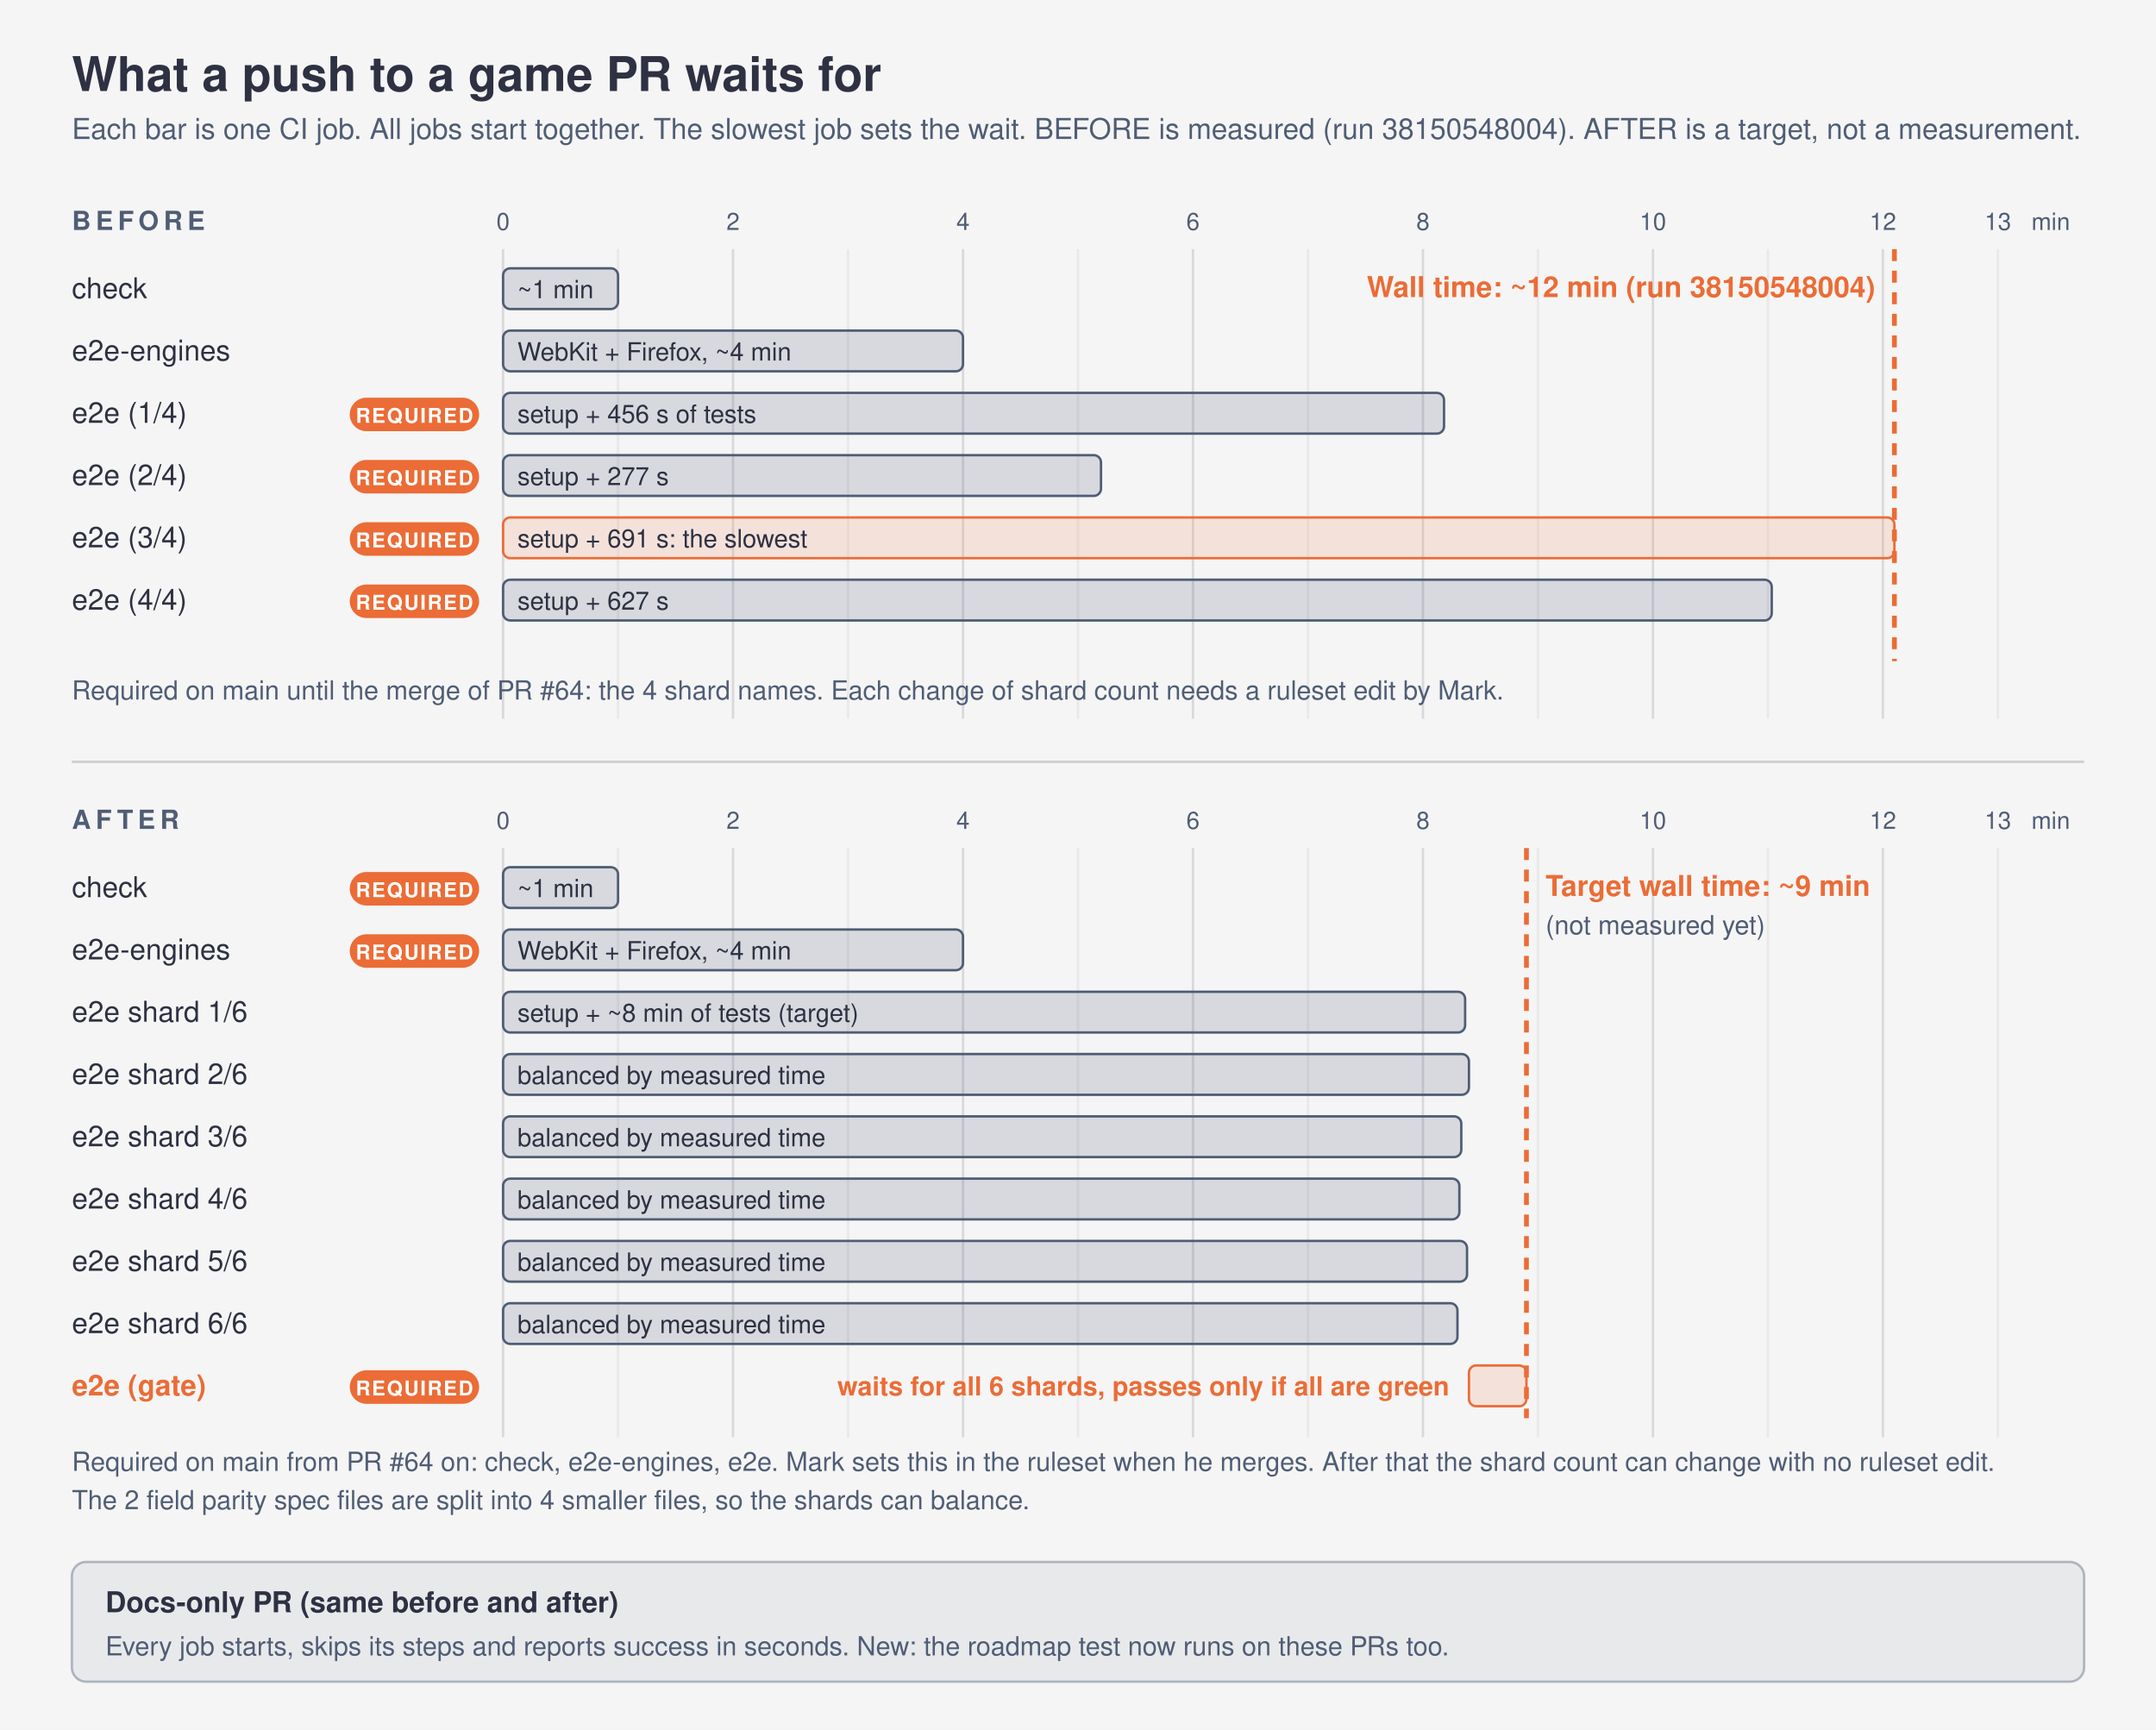
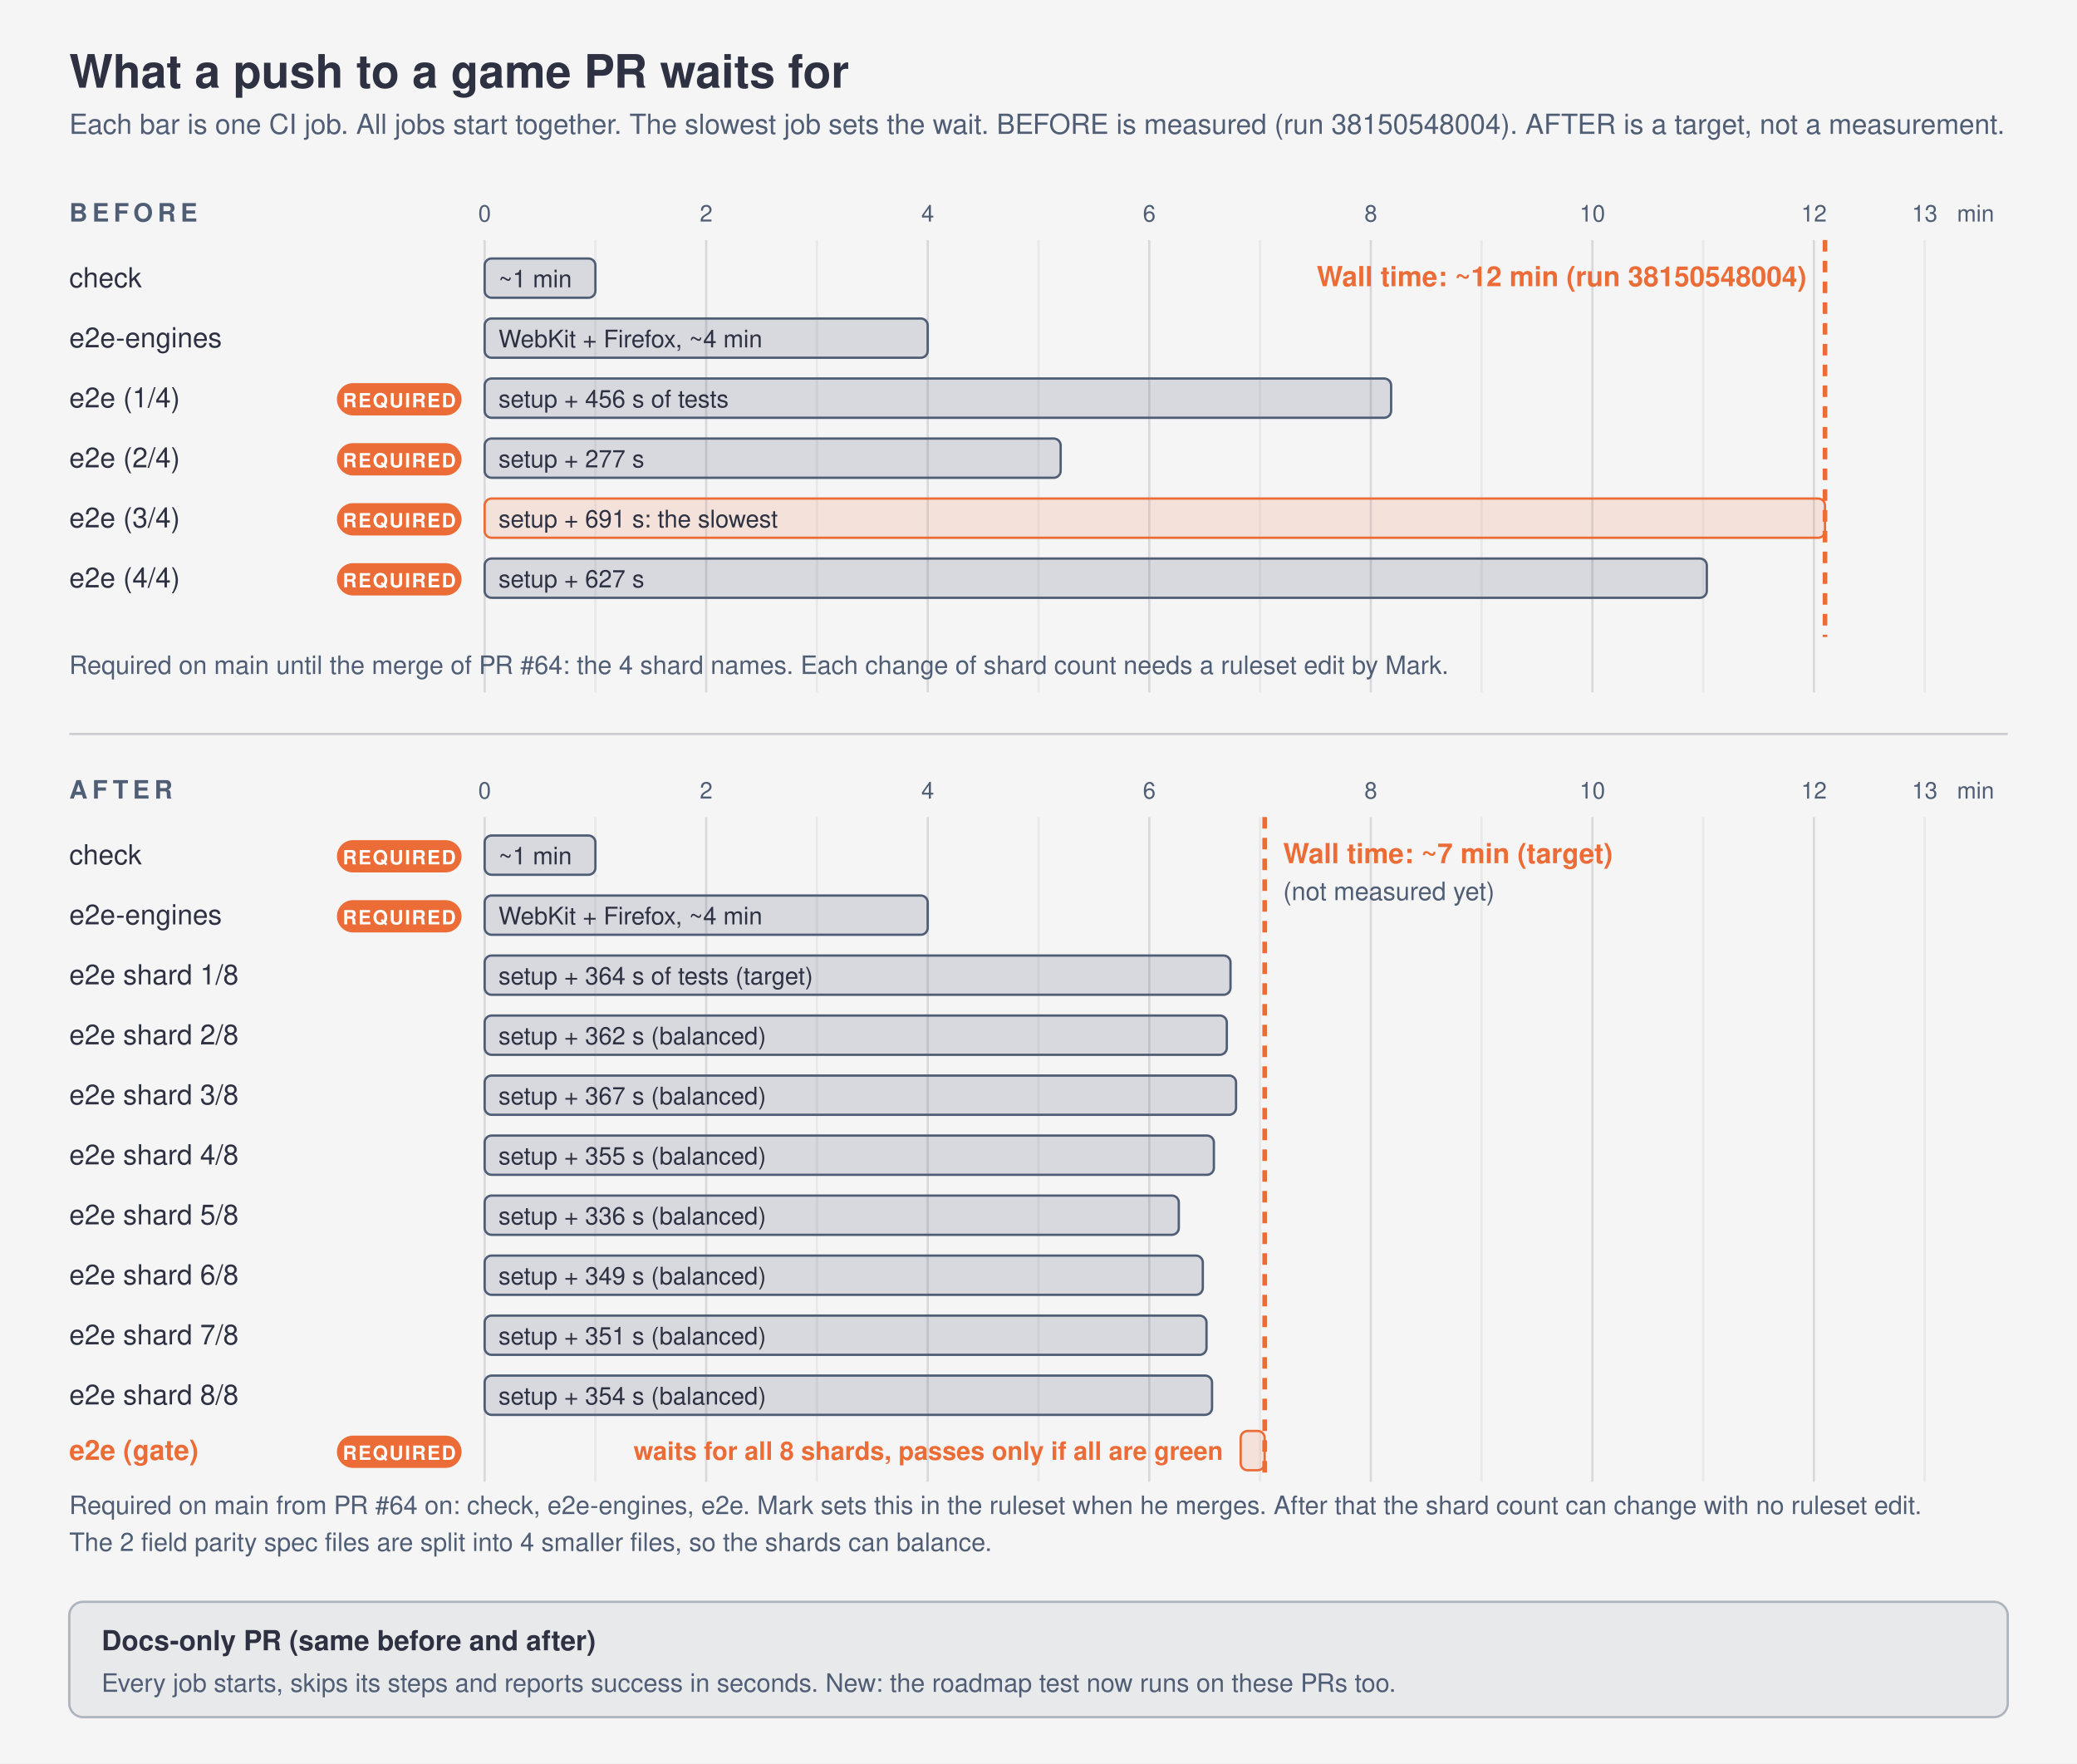
- <svg xmlns="http://www.w3.org/2000/svg" viewBox="0 0 900 722" width="900" height="722" font-family="system-ui,-apple-system,Segoe UI,Helvetica,Arial,sans-serif">
-   <rect width="900" height="722" fill="#f5f5f5" />
+ <svg xmlns="http://www.w3.org/2000/svg" viewBox="0 0 900 764" width="900" height="764" font-family="system-ui,-apple-system,Segoe UI,Helvetica,Arial,sans-serif">
+   <rect width="900" height="764" fill="#f5f5f5" />
  <text x="30" y="38" font-size="20" font-weight="700" fill="#2d3142">What a push to a game PR waits for</text>
  <text x="30" y="58" font-size="12" fill="#4f5d75">Each bar is one CI job. All jobs start together. The slowest job sets the wait. BEFORE is measured (run 38150548004). AFTER is a target, not a measurement.</text>
  <text x="30" y="96" font-size="11" font-weight="700" fill="#4f5d75" letter-spacing="2">BEFORE</text>
  <text x="210" y="96" font-size="10" text-anchor="middle" fill="#4f5d75">0</text>
  <text x="306" y="96" font-size="10" text-anchor="middle" fill="#4f5d75">2</text>
  <text x="402" y="96" font-size="10" text-anchor="middle" fill="#4f5d75">4</text>
  <text x="498" y="96" font-size="10" text-anchor="middle" fill="#4f5d75">6</text>
  <text x="594" y="96" font-size="10" text-anchor="middle" fill="#4f5d75">8</text>
  <text x="690" y="96" font-size="10" text-anchor="middle" fill="#4f5d75">10</text>
  <text x="786" y="96" font-size="10" text-anchor="middle" fill="#4f5d75">12</text>
  <text x="834" y="96" font-size="10" text-anchor="middle" fill="#4f5d75">13</text>
  <text x="848" y="96" font-size="10" fill="#4f5d75">min</text>
  <line x1="210" y1="104" x2="210" y2="300" stroke="#2d3142" stroke-opacity="0.14" />
  <line x1="258" y1="104" x2="258" y2="300" stroke="#2d3142" stroke-opacity="0.06" />
  <line x1="306" y1="104" x2="306" y2="300" stroke="#2d3142" stroke-opacity="0.14" />
  <line x1="354" y1="104" x2="354" y2="300" stroke="#2d3142" stroke-opacity="0.06" />
  <line x1="402" y1="104" x2="402" y2="300" stroke="#2d3142" stroke-opacity="0.14" />
  <line x1="450" y1="104" x2="450" y2="300" stroke="#2d3142" stroke-opacity="0.06" />
  <line x1="498" y1="104" x2="498" y2="300" stroke="#2d3142" stroke-opacity="0.14" />
  <line x1="546" y1="104" x2="546" y2="300" stroke="#2d3142" stroke-opacity="0.06" />
  <line x1="594" y1="104" x2="594" y2="300" stroke="#2d3142" stroke-opacity="0.14" />
  <line x1="642" y1="104" x2="642" y2="300" stroke="#2d3142" stroke-opacity="0.06" />
  <line x1="690" y1="104" x2="690" y2="300" stroke="#2d3142" stroke-opacity="0.14" />
  <line x1="738" y1="104" x2="738" y2="300" stroke="#2d3142" stroke-opacity="0.06" />
  <line x1="786" y1="104" x2="786" y2="300" stroke="#2d3142" stroke-opacity="0.14" />
  <line x1="834" y1="104" x2="834" y2="300" stroke="#2d3142" stroke-opacity="0.06" />
  <text x="30" y="124.5" font-size="12" font-weight="400" fill="#2d3142">check</text>
  <rect x="210" y="112" width="48.0" height="17" rx="3" fill="rgba(79,93,117,0.18)" stroke="#4f5d75" />
  <text x="216" y="124.5" font-size="10.5" fill="#2d3142">~1 min</text>
  <text x="30" y="150.5" font-size="12" font-weight="400" fill="#2d3142">e2e-engines</text>
  <rect x="210" y="138" width="192.0" height="17" rx="3" fill="rgba(79,93,117,0.18)" stroke="#4f5d75" />
  <text x="216" y="150.5" font-size="10.5" fill="#2d3142">WebKit + Firefox, ~4 min</text>
  <text x="30" y="176.5" font-size="12" font-weight="400" fill="#2d3142">e2e (1/4)</text>
  <rect x="210" y="164" width="392.8" height="17" rx="3" fill="rgba(79,93,117,0.18)" stroke="#4f5d75" />
  <text x="216" y="176.5" font-size="10.5" fill="#2d3142">setup + 456 s of tests</text>
  <rect x="146" y="166" width="54" height="14" rx="7" fill="#eb6c36" />
  <text x="173" y="176.5" font-size="8.5" font-weight="700" text-anchor="middle" fill="#fff" letter-spacing="0.6">REQUIRED</text>
  <text x="30" y="202.5" font-size="12" font-weight="400" fill="#2d3142">e2e (2/4)</text>
  <rect x="210" y="190" width="249.6" height="17" rx="3" fill="rgba(79,93,117,0.18)" stroke="#4f5d75" />
  <text x="216" y="202.5" font-size="10.5" fill="#2d3142">setup + 277 s</text>
  <rect x="146" y="192" width="54" height="14" rx="7" fill="#eb6c36" />
  <text x="173" y="202.5" font-size="8.5" font-weight="700" text-anchor="middle" fill="#fff" letter-spacing="0.6">REQUIRED</text>
  <text x="30" y="228.5" font-size="12" font-weight="400" fill="#2d3142">e2e (3/4)</text>
  <rect x="210" y="216" width="580.8" height="17" rx="3" fill="rgba(235,108,54,0.14)" stroke="#eb6c36" />
  <text x="216" y="228.5" font-size="10.5" fill="#2d3142">setup + 691 s: the slowest</text>
  <rect x="146" y="218" width="54" height="14" rx="7" fill="#eb6c36" />
  <text x="173" y="228.5" font-size="8.5" font-weight="700" text-anchor="middle" fill="#fff" letter-spacing="0.6">REQUIRED</text>
  <text x="30" y="254.5" font-size="12" font-weight="400" fill="#2d3142">e2e (4/4)</text>
  <rect x="210" y="242" width="529.6" height="17" rx="3" fill="rgba(79,93,117,0.18)" stroke="#4f5d75" />
  <text x="216" y="254.5" font-size="10.5" fill="#2d3142">setup + 627 s</text>
  <rect x="146" y="244" width="54" height="14" rx="7" fill="#eb6c36" />
  <text x="173" y="254.5" font-size="8.5" font-weight="700" text-anchor="middle" fill="#fff" letter-spacing="0.6">REQUIRED</text>
  <line x1="790.8" y1="104" x2="790.8" y2="276" stroke="#eb6c36" stroke-width="2" stroke-dasharray="5 4" />
  <text x="782.8" y="124" text-anchor="end" font-size="12" font-weight="700" fill="#eb6c36">Wall time: ~12 min (run 38150548004)</text>
  <text x="30" y="292" font-size="11" fill="#4f5d75">Required on main until the merge of PR #64: the 4 shard names. Each change of shard count needs a ruleset edit by Mark.</text>
  <line x1="30" y1="318" x2="870" y2="318" stroke="#2d3142" stroke-opacity="0.2" />
  <text x="30" y="346" font-size="11" font-weight="700" fill="#4f5d75" letter-spacing="2">AFTER</text>
  <text x="210" y="346" font-size="10" text-anchor="middle" fill="#4f5d75">0</text>
  <text x="306" y="346" font-size="10" text-anchor="middle" fill="#4f5d75">2</text>
  <text x="402" y="346" font-size="10" text-anchor="middle" fill="#4f5d75">4</text>
  <text x="498" y="346" font-size="10" text-anchor="middle" fill="#4f5d75">6</text>
  <text x="594" y="346" font-size="10" text-anchor="middle" fill="#4f5d75">8</text>
  <text x="690" y="346" font-size="10" text-anchor="middle" fill="#4f5d75">10</text>
  <text x="786" y="346" font-size="10" text-anchor="middle" fill="#4f5d75">12</text>
  <text x="834" y="346" font-size="10" text-anchor="middle" fill="#4f5d75">13</text>
  <text x="848" y="346" font-size="10" fill="#4f5d75">min</text>
-   <line x1="210" y1="354" x2="210" y2="600" stroke="#2d3142" stroke-opacity="0.14" />
-   <line x1="258" y1="354" x2="258" y2="600" stroke="#2d3142" stroke-opacity="0.06" />
-   <line x1="306" y1="354" x2="306" y2="600" stroke="#2d3142" stroke-opacity="0.14" />
-   <line x1="354" y1="354" x2="354" y2="600" stroke="#2d3142" stroke-opacity="0.06" />
-   <line x1="402" y1="354" x2="402" y2="600" stroke="#2d3142" stroke-opacity="0.14" />
-   <line x1="450" y1="354" x2="450" y2="600" stroke="#2d3142" stroke-opacity="0.06" />
-   <line x1="498" y1="354" x2="498" y2="600" stroke="#2d3142" stroke-opacity="0.14" />
-   <line x1="546" y1="354" x2="546" y2="600" stroke="#2d3142" stroke-opacity="0.06" />
-   <line x1="594" y1="354" x2="594" y2="600" stroke="#2d3142" stroke-opacity="0.14" />
-   <line x1="642" y1="354" x2="642" y2="600" stroke="#2d3142" stroke-opacity="0.06" />
-   <line x1="690" y1="354" x2="690" y2="600" stroke="#2d3142" stroke-opacity="0.14" />
-   <line x1="738" y1="354" x2="738" y2="600" stroke="#2d3142" stroke-opacity="0.06" />
-   <line x1="786" y1="354" x2="786" y2="600" stroke="#2d3142" stroke-opacity="0.14" />
-   <line x1="834" y1="354" x2="834" y2="600" stroke="#2d3142" stroke-opacity="0.06" />
+   <line x1="210" y1="354" x2="210" y2="642" stroke="#2d3142" stroke-opacity="0.14" />
+   <line x1="258" y1="354" x2="258" y2="642" stroke="#2d3142" stroke-opacity="0.06" />
+   <line x1="306" y1="354" x2="306" y2="642" stroke="#2d3142" stroke-opacity="0.14" />
+   <line x1="354" y1="354" x2="354" y2="642" stroke="#2d3142" stroke-opacity="0.06" />
+   <line x1="402" y1="354" x2="402" y2="642" stroke="#2d3142" stroke-opacity="0.14" />
+   <line x1="450" y1="354" x2="450" y2="642" stroke="#2d3142" stroke-opacity="0.06" />
+   <line x1="498" y1="354" x2="498" y2="642" stroke="#2d3142" stroke-opacity="0.14" />
+   <line x1="546" y1="354" x2="546" y2="642" stroke="#2d3142" stroke-opacity="0.06" />
+   <line x1="594" y1="354" x2="594" y2="642" stroke="#2d3142" stroke-opacity="0.14" />
+   <line x1="642" y1="354" x2="642" y2="642" stroke="#2d3142" stroke-opacity="0.06" />
+   <line x1="690" y1="354" x2="690" y2="642" stroke="#2d3142" stroke-opacity="0.14" />
+   <line x1="738" y1="354" x2="738" y2="642" stroke="#2d3142" stroke-opacity="0.06" />
+   <line x1="786" y1="354" x2="786" y2="642" stroke="#2d3142" stroke-opacity="0.14" />
+   <line x1="834" y1="354" x2="834" y2="642" stroke="#2d3142" stroke-opacity="0.06" />
  <text x="30" y="374.5" font-size="12" font-weight="400" fill="#2d3142">check</text>
  <rect x="146" y="364" width="54" height="14" rx="7" fill="#eb6c36" />
  <text x="173" y="374.5" font-size="8.5" font-weight="700" text-anchor="middle" fill="#fff" letter-spacing="0.6">REQUIRED</text>
  <rect x="210" y="362" width="48.0" height="17" rx="3" fill="rgba(79,93,117,0.18)" stroke="#4f5d75" />
  <text x="216" y="374.5" font-size="10.5" fill="#2d3142">~1 min</text>
  <text x="30" y="400.5" font-size="12" font-weight="400" fill="#2d3142">e2e-engines</text>
  <rect x="146" y="390" width="54" height="14" rx="7" fill="#eb6c36" />
  <text x="173" y="400.5" font-size="8.5" font-weight="700" text-anchor="middle" fill="#fff" letter-spacing="0.6">REQUIRED</text>
  <rect x="210" y="388" width="192.0" height="17" rx="3" fill="rgba(79,93,117,0.18)" stroke="#4f5d75" />
  <text x="216" y="400.5" font-size="10.5" fill="#2d3142">WebKit + Firefox, ~4 min</text>
-   <text x="30" y="426.5" font-size="12" font-weight="400" fill="#2d3142">e2e shard 1/6</text>
-   <rect x="210" y="414" width="401.6" height="17" rx="3" fill="rgba(79,93,117,0.18)" stroke="#4f5d75" />
-   <text x="216" y="426.5" font-size="10.5" fill="#2d3142">setup + ~8 min of tests (target)</text>
-   <text x="30" y="452.5" font-size="12" font-weight="400" fill="#2d3142">e2e shard 2/6</text>
-   <rect x="210" y="440" width="403.2" height="17" rx="3" fill="rgba(79,93,117,0.18)" stroke="#4f5d75" />
-   <text x="216" y="452.5" font-size="10.5" fill="#2d3142">balanced by measured time</text>
-   <text x="30" y="478.5" font-size="12" font-weight="400" fill="#2d3142">e2e shard 3/6</text>
-   <rect x="210" y="466" width="400.0" height="17" rx="3" fill="rgba(79,93,117,0.18)" stroke="#4f5d75" />
-   <text x="216" y="478.5" font-size="10.5" fill="#2d3142">balanced by measured time</text>
-   <text x="30" y="504.5" font-size="12" font-weight="400" fill="#2d3142">e2e shard 4/6</text>
-   <rect x="210" y="492" width="399.2" height="17" rx="3" fill="rgba(79,93,117,0.18)" stroke="#4f5d75" />
-   <text x="216" y="504.5" font-size="10.5" fill="#2d3142">balanced by measured time</text>
-   <text x="30" y="530.5" font-size="12" font-weight="400" fill="#2d3142">e2e shard 5/6</text>
-   <rect x="210" y="518" width="402.4" height="17" rx="3" fill="rgba(79,93,117,0.18)" stroke="#4f5d75" />
-   <text x="216" y="530.5" font-size="10.5" fill="#2d3142">balanced by measured time</text>
-   <text x="30" y="556.5" font-size="12" font-weight="400" fill="#2d3142">e2e shard 6/6</text>
-   <rect x="210" y="544" width="398.4" height="17" rx="3" fill="rgba(79,93,117,0.18)" stroke="#4f5d75" />
-   <text x="216" y="556.5" font-size="10.5" fill="#2d3142">balanced by measured time</text>
-   <text x="30" y="582.5" font-size="12" font-weight="600" fill="#eb6c36">e2e (gate)</text>
-   <rect x="146" y="572" width="54" height="14" rx="7" fill="#eb6c36" />
-   <text x="173" y="582.5" font-size="8.5" font-weight="700" text-anchor="middle" fill="#fff" letter-spacing="0.6">REQUIRED</text>
-   <rect x="613.2" y="570" width="24.0" height="17" rx="3" fill="rgba(235,108,54,0.14)" stroke="#eb6c36" />
-   <text x="619.2" y="582.5" font-size="10.5" fill="#2d3142" />
-   <text x="605" y="582.5" text-anchor="end" font-size="11" font-weight="600" fill="#eb6c36">waits for all 6 shards, passes only if all are green</text>
-   <line x1="637.2" y1="354" x2="637.2" y2="592" stroke="#eb6c36" stroke-width="2" stroke-dasharray="5 4" />
-   <text x="645.2" y="374" font-size="12" font-weight="700" fill="#eb6c36">Target wall time: ~9 min</text>
-   <text x="645.2" y="390" font-size="11" fill="#4f5d75">(not measured yet)</text>
-   <text x="30" y="614" font-size="11" fill="#4f5d75">Required on main from PR #64 on: check, e2e-engines, e2e. Mark sets this in the ruleset when he merges. After that the shard count can change with no ruleset edit.</text>
-   <text x="30" y="630" font-size="11" fill="#4f5d75">The 2 field parity spec files are split into 4 smaller files, so the shards can balance.</text>
-   <rect x="30" y="652" width="840" height="50" rx="6" fill="rgba(79,93,117,0.08)" stroke="#4f5d75" stroke-opacity="0.4" />
-   <text x="44" y="673" font-size="12" font-weight="700" fill="#2d3142">Docs-only PR (same before and after)</text>
-   <text x="44" y="691" font-size="11" fill="#4f5d75">Every job starts, skips its steps and reports success in seconds. New: the roadmap test now runs on these PRs too.</text>
+   <text x="30" y="426.5" font-size="12" font-weight="400" fill="#2d3142">e2e shard 1/8</text>
+   <rect x="210" y="414" width="323.2" height="17" rx="3" fill="rgba(79,93,117,0.18)" stroke="#4f5d75" />
+   <text x="216" y="426.5" font-size="10.5" fill="#2d3142">setup + 364 s of tests (target)</text>
+   <text x="30" y="452.5" font-size="12" font-weight="400" fill="#2d3142">e2e shard 2/8</text>
+   <rect x="210" y="440" width="321.6" height="17" rx="3" fill="rgba(79,93,117,0.18)" stroke="#4f5d75" />
+   <text x="216" y="452.5" font-size="10.5" fill="#2d3142">setup + 362 s (balanced)</text>
+   <text x="30" y="478.5" font-size="12" font-weight="400" fill="#2d3142">e2e shard 3/8</text>
+   <rect x="210" y="466" width="325.6" height="17" rx="3" fill="rgba(79,93,117,0.18)" stroke="#4f5d75" />
+   <text x="216" y="478.5" font-size="10.5" fill="#2d3142">setup + 367 s (balanced)</text>
+   <text x="30" y="504.5" font-size="12" font-weight="400" fill="#2d3142">e2e shard 4/8</text>
+   <rect x="210" y="492" width="316.0" height="17" rx="3" fill="rgba(79,93,117,0.18)" stroke="#4f5d75" />
+   <text x="216" y="504.5" font-size="10.5" fill="#2d3142">setup + 355 s (balanced)</text>
+   <text x="30" y="530.5" font-size="12" font-weight="400" fill="#2d3142">e2e shard 5/8</text>
+   <rect x="210" y="518" width="300.8" height="17" rx="3" fill="rgba(79,93,117,0.18)" stroke="#4f5d75" />
+   <text x="216" y="530.5" font-size="10.5" fill="#2d3142">setup + 336 s (balanced)</text>
+   <text x="30" y="556.5" font-size="12" font-weight="400" fill="#2d3142">e2e shard 6/8</text>
+   <rect x="210" y="544" width="311.2" height="17" rx="3" fill="rgba(79,93,117,0.18)" stroke="#4f5d75" />
+   <text x="216" y="556.5" font-size="10.5" fill="#2d3142">setup + 349 s (balanced)</text>
+   <text x="30" y="582.5" font-size="12" font-weight="400" fill="#2d3142">e2e shard 7/8</text>
+   <rect x="210" y="570" width="312.8" height="17" rx="3" fill="rgba(79,93,117,0.18)" stroke="#4f5d75" />
+   <text x="216" y="582.5" font-size="10.5" fill="#2d3142">setup + 351 s (balanced)</text>
+   <text x="30" y="608.5" font-size="12" font-weight="400" fill="#2d3142">e2e shard 8/8</text>
+   <rect x="210" y="596" width="315.2" height="17" rx="3" fill="rgba(79,93,117,0.18)" stroke="#4f5d75" />
+   <text x="216" y="608.5" font-size="10.5" fill="#2d3142">setup + 354 s (balanced)</text>
+   <text x="30" y="632.5" font-size="12" font-weight="600" fill="#eb6c36">e2e (gate)</text>
+   <rect x="146" y="622" width="54" height="14" rx="7" fill="#eb6c36" />
+   <text x="173" y="632.5" font-size="8.5" font-weight="700" text-anchor="middle" fill="#fff" letter-spacing="0.6">REQUIRED</text>
+   <rect x="537.6" y="620" width="10.4" height="17" rx="3" fill="rgba(235,108,54,0.14)" stroke="#eb6c36" />
+   <text x="530" y="632.5" text-anchor="end" font-size="11" font-weight="600" fill="#eb6c36">waits for all 8 shards, passes only if all are green</text>
+   <line x1="548" y1="354" x2="548" y2="642" stroke="#eb6c36" stroke-width="2" stroke-dasharray="5 4" />
+   <text x="556" y="374" font-size="12" font-weight="700" fill="#eb6c36">Wall time: ~7 min (target)</text>
+   <text x="556" y="390" font-size="11" fill="#4f5d75">(not measured yet)</text>
+   <text x="30" y="656" font-size="11" fill="#4f5d75">Required on main from PR #64 on: check, e2e-engines, e2e. Mark sets this in the ruleset when he merges. After that the shard count can change with no ruleset edit.</text>
+   <text x="30" y="672" font-size="11" fill="#4f5d75">The 2 field parity spec files are split into 4 smaller files, so the shards can balance.</text>
+   <rect x="30" y="694" width="840" height="50" rx="6" fill="rgba(79,93,117,0.08)" stroke="#4f5d75" stroke-opacity="0.4" />
+   <text x="44" y="715" font-size="12" font-weight="700" fill="#2d3142">Docs-only PR (same before and after)</text>
+   <text x="44" y="733" font-size="11" fill="#4f5d75">Every job starts, skips its steps and reports success in seconds. New: the roadmap test now runs on these PRs too.</text>
</svg>
